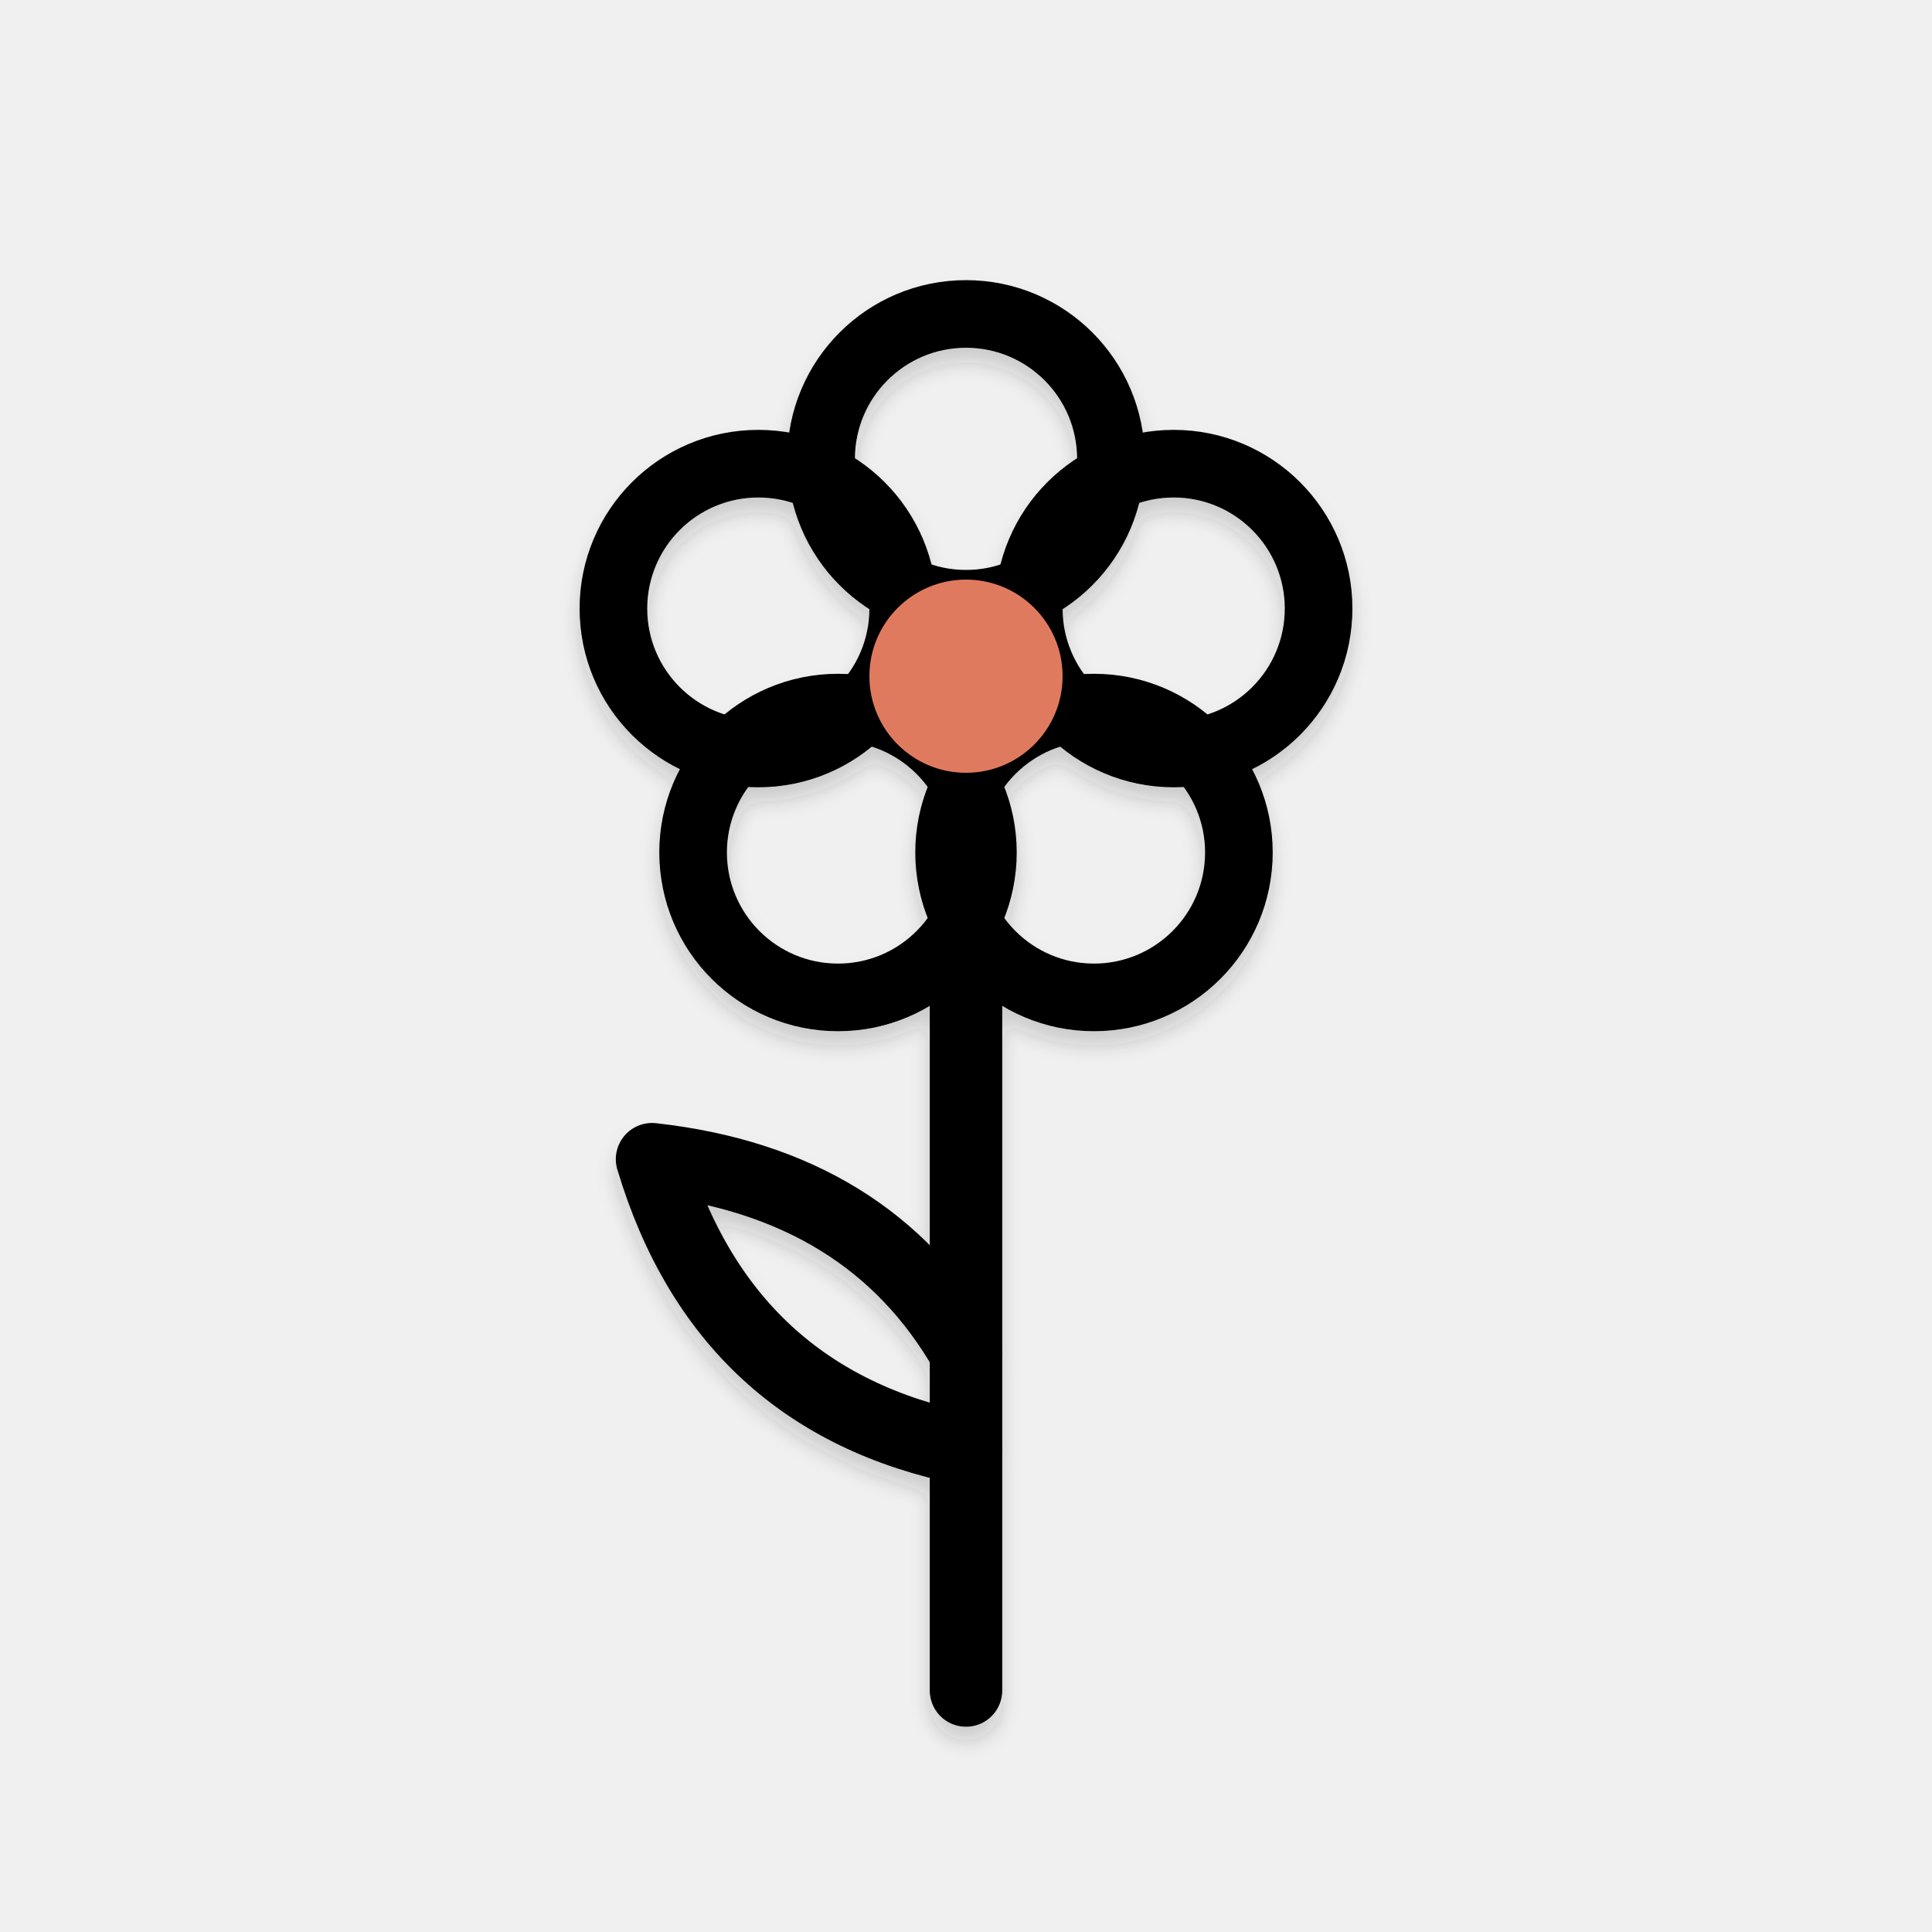
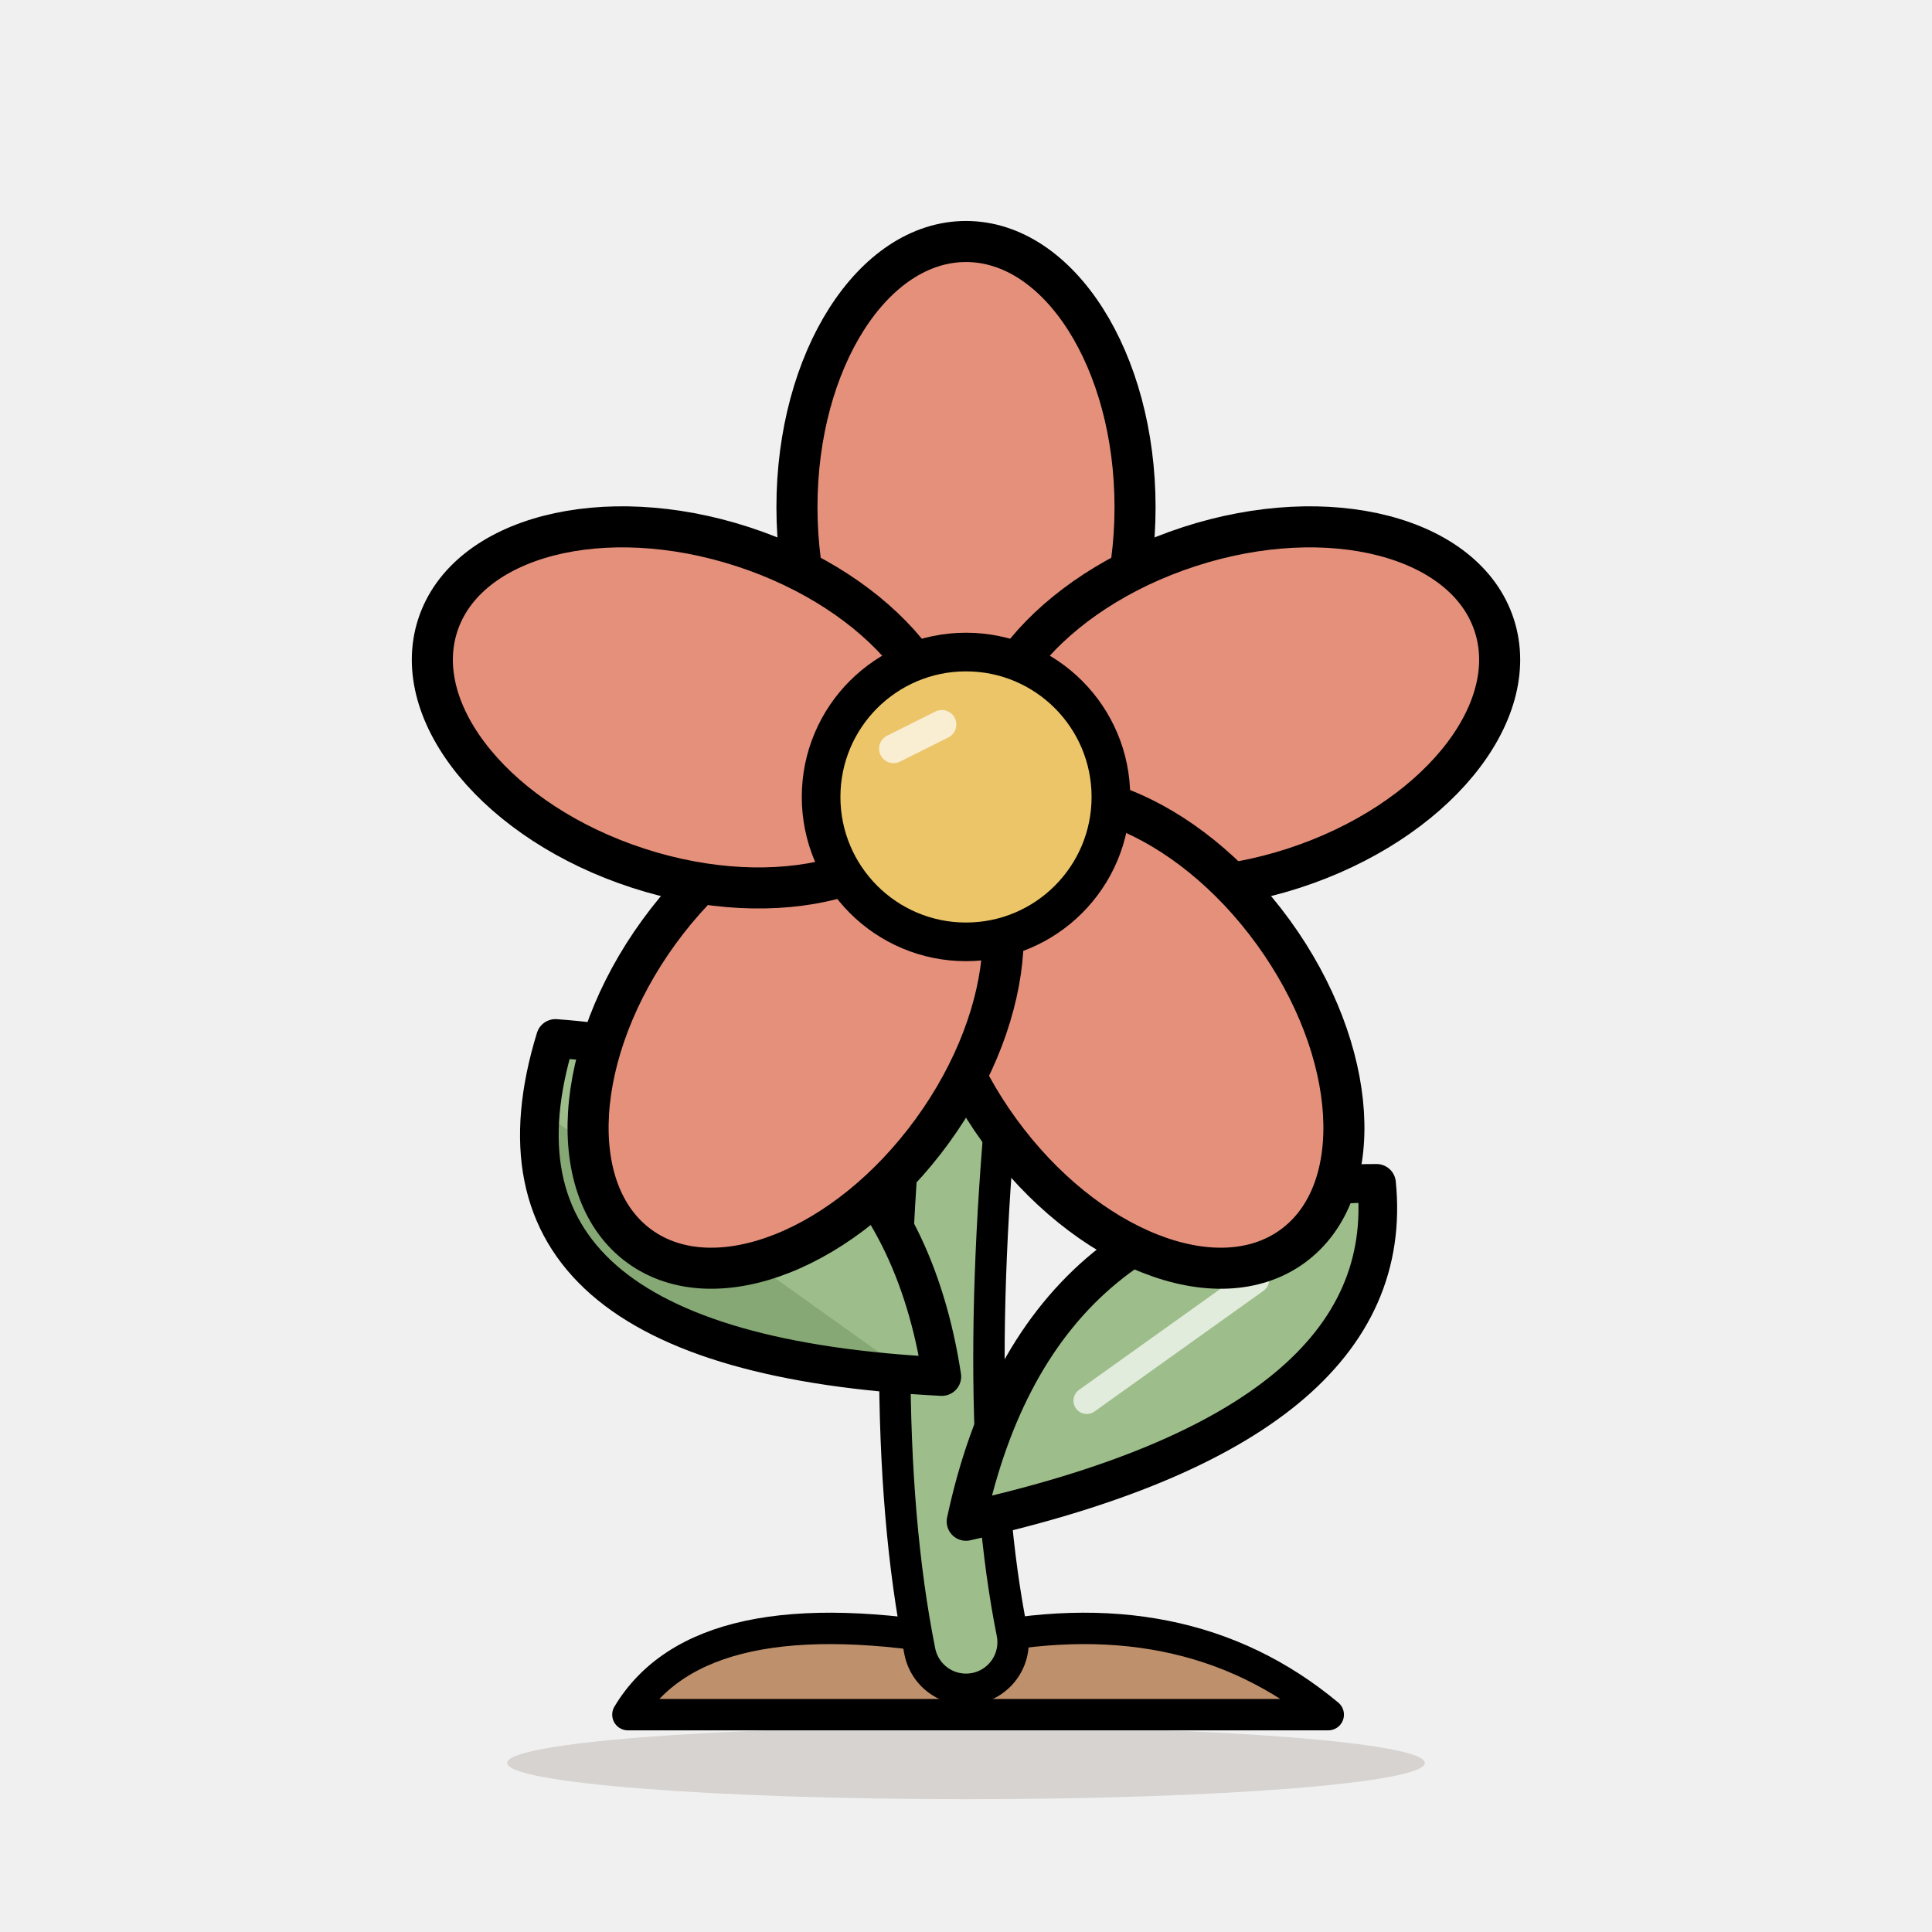
- <svg xmlns="http://www.w3.org/2000/svg" viewBox="0 0 80 80" role="img" aria-label="Flower / 小花">
+ <svg xmlns="http://www.w3.org/2000/svg" id="line-basics-flower-root" viewBox="0 0 80 80" role="img" aria-label="Flower / 小花" stroke-linecap="round" stroke-linejoin="round">
+   <style>#line-basics-flower-root,#line-basics-flower-root g{animation-play-state:inherit}.line-basics-flower-motion{animation:line-basics-flower-spin 16.4s linear infinite;animation-play-state:inherit;transform-box:view-box;transform-origin:40px 33px}@keyframes line-basics-flower-spin{to{transform:rotate(360deg)}}@media (prefers-reduced-motion:reduce){.line-basics-flower-motion{animation:none!important;transform:none!important}}</style>
  <defs>
-     <filter id="line-soft-flower" x="-20%" y="-20%" width="140%" height="140%">
-       <feDropShadow dx="0" dy="0.6" stdDeviation="0.4" flood-color="#2C2C2C" flood-opacity=".18" />
-     </filter>
+     <path id="line-basics-flower-1" d="M39 57 Q19 56 23 43 Q37 44 39 57Z" />
+     <clipPath id="line-basics-flower-1c">
+       <use href="#line-basics-flower-1" />
+     </clipPath>
+     <path id="line-basics-flower-2" d="M40 63 Q58 59 57 49 Q43 49 40 63Z" />
+     <clipPath id="line-basics-flower-2c">
+       <use href="#line-basics-flower-2" />
+     </clipPath>
+     <ellipse id="line-basics-flower-3" cx="40" cy="21" rx="7" ry="11" transform="rotate(0 40 33)" />
+     <ellipse id="line-basics-flower-4" cx="40" cy="21" rx="7" ry="11" transform="rotate(72 40 33)" />
+     <ellipse id="line-basics-flower-5" cx="40" cy="21" rx="7" ry="11" transform="rotate(144 40 33)" />
+     <ellipse id="line-basics-flower-6" cx="40" cy="21" rx="7" ry="11" transform="rotate(216 40 33)" />
+     <ellipse id="line-basics-flower-7" cx="40" cy="21" rx="7" ry="11" transform="rotate(288 40 33)" />
+     <path id="line-basics-flower-8" d="M26 71 Q29 66 40 68 Q49 66 55 71Z" />
  </defs>
-   <style>.line-spin{animation:line-spin 12s linear infinite;transform-box:fill-box;transform-origin:center}@keyframes line-spin{to{transform:rotate(360deg)}}@media (prefers-reduced-motion:reduce){.line-pop,.line-pulse,.line-spin,.line-float,.line-sway,.line-t{animation:none!important;stroke-dasharray:none}}</style>
-   <g filter="url(#line-soft-flower)">
-     <g fill="none" stroke="currentColor" stroke-width="3" stroke-linecap="round" stroke-linejoin="round">
-       <path d="M40 70 V40" />
-       <path d="M40 60 Q30 58 27 48 Q36 49 40 56" />
-     </g>
-     <g class="line-spin" fill="none" stroke="currentColor" stroke-width="2.8" stroke-linecap="round" stroke-linejoin="round">
-       <circle cx="40" cy="19" r="6" />
-       <circle cx="48.6" cy="25.2" r="6" />
-       <circle cx="45.3" cy="35.3" r="6" />
-       <circle cx="34.7" cy="35.3" r="6" />
-       <circle cx="31.4" cy="25.2" r="6" />
-     </g>
-     <circle cx="40" cy="28" r="4" fill="#E07A5F" />
+   <ellipse cx="40" cy="73" rx="19" ry="1.5" fill="#4B3A2A" opacity=".16" />
+   <use href="#line-basics-flower-8" fill="#BE906B" />
+   <use href="#line-basics-flower-8" fill="none" stroke="currentColor" stroke-width="1.3" />
+   <path d="M40 41 Q38 58 40 68" fill="none" stroke="currentColor" stroke-width="5.2" />
+   <path d="M40 41 Q38 58 40 68" fill="none" stroke="#9DBE8B" stroke-width="2.6" />
+   <use href="#line-basics-flower-1" fill="#9DBE8B" />
+   <g clip-path="url(#line-basics-flower-1c)">
+     <path d="M21 45 L42 60 H22Z" fill="#6D925E" opacity="0.5" />
  </g>
+   <use href="#line-basics-flower-1" fill="none" stroke="currentColor" stroke-width="1.6" />
+   <use href="#line-basics-flower-2" fill="#9DBE8B" />
+   <g clip-path="url(#line-basics-flower-2c)">
+     <path d="M45 58 l7 -5" fill="none" stroke="#FFFFFF" stroke-width="1.1" opacity="0.7" />
+   </g>
+   <use href="#line-basics-flower-2" fill="none" stroke="currentColor" stroke-width="1.6" />
+   <g class="line-basics-flower-motion">
+     <use href="#line-basics-flower-3" fill="#E5907B" />
+     <use href="#line-basics-flower-3" fill="none" stroke="currentColor" stroke-width="1.7" />
+     <use href="#line-basics-flower-4" fill="#E5907B" />
+     <use href="#line-basics-flower-4" fill="none" stroke="currentColor" stroke-width="1.7" />
+     <use href="#line-basics-flower-5" fill="#E5907B" />
+     <use href="#line-basics-flower-5" fill="none" stroke="currentColor" stroke-width="1.7" />
+     <use href="#line-basics-flower-6" fill="#E5907B" />
+     <use href="#line-basics-flower-6" fill="none" stroke="currentColor" stroke-width="1.7" />
+     <use href="#line-basics-flower-7" fill="#E5907B" />
+     <use href="#line-basics-flower-7" fill="none" stroke="currentColor" stroke-width="1.7" />
+   </g>
+   <circle cx="40" cy="33" r="6" fill="#EBC568" stroke="currentColor" stroke-width="1.6" />
+   <path d="M37 31 l2 -1" fill="none" stroke="#FFFFFF" stroke-width="1.2" opacity="0.7" />
</svg>
